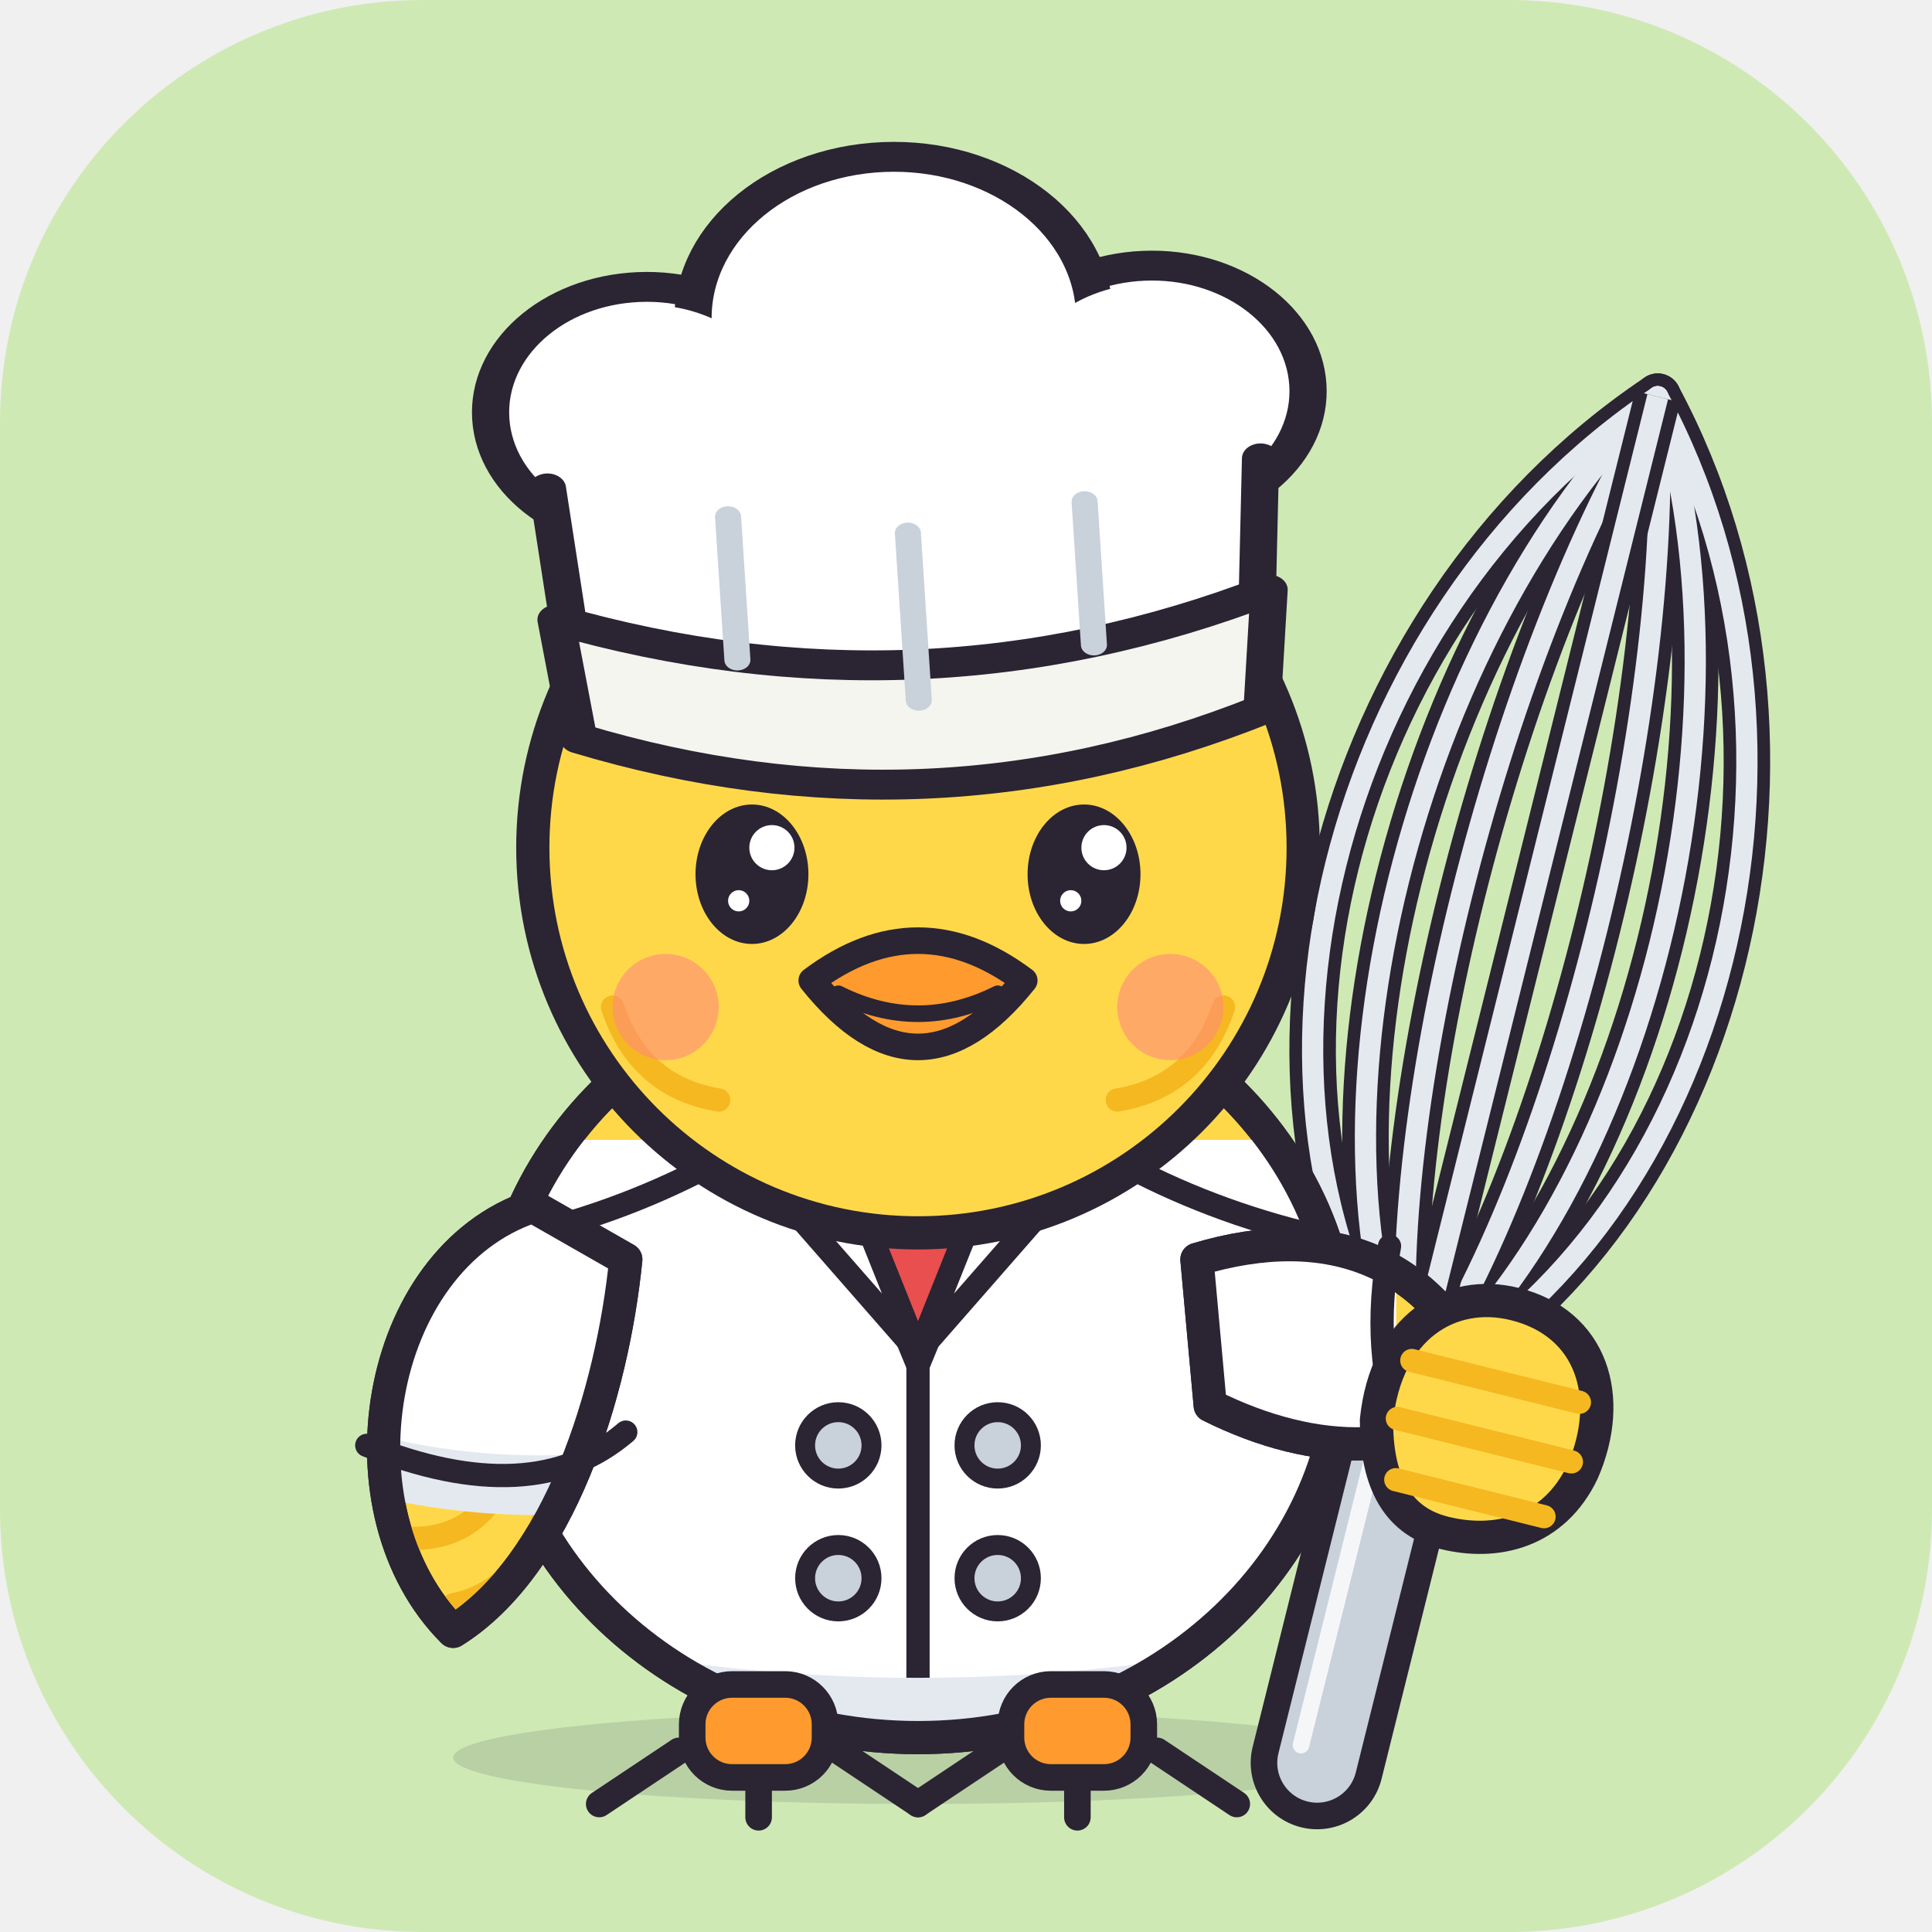
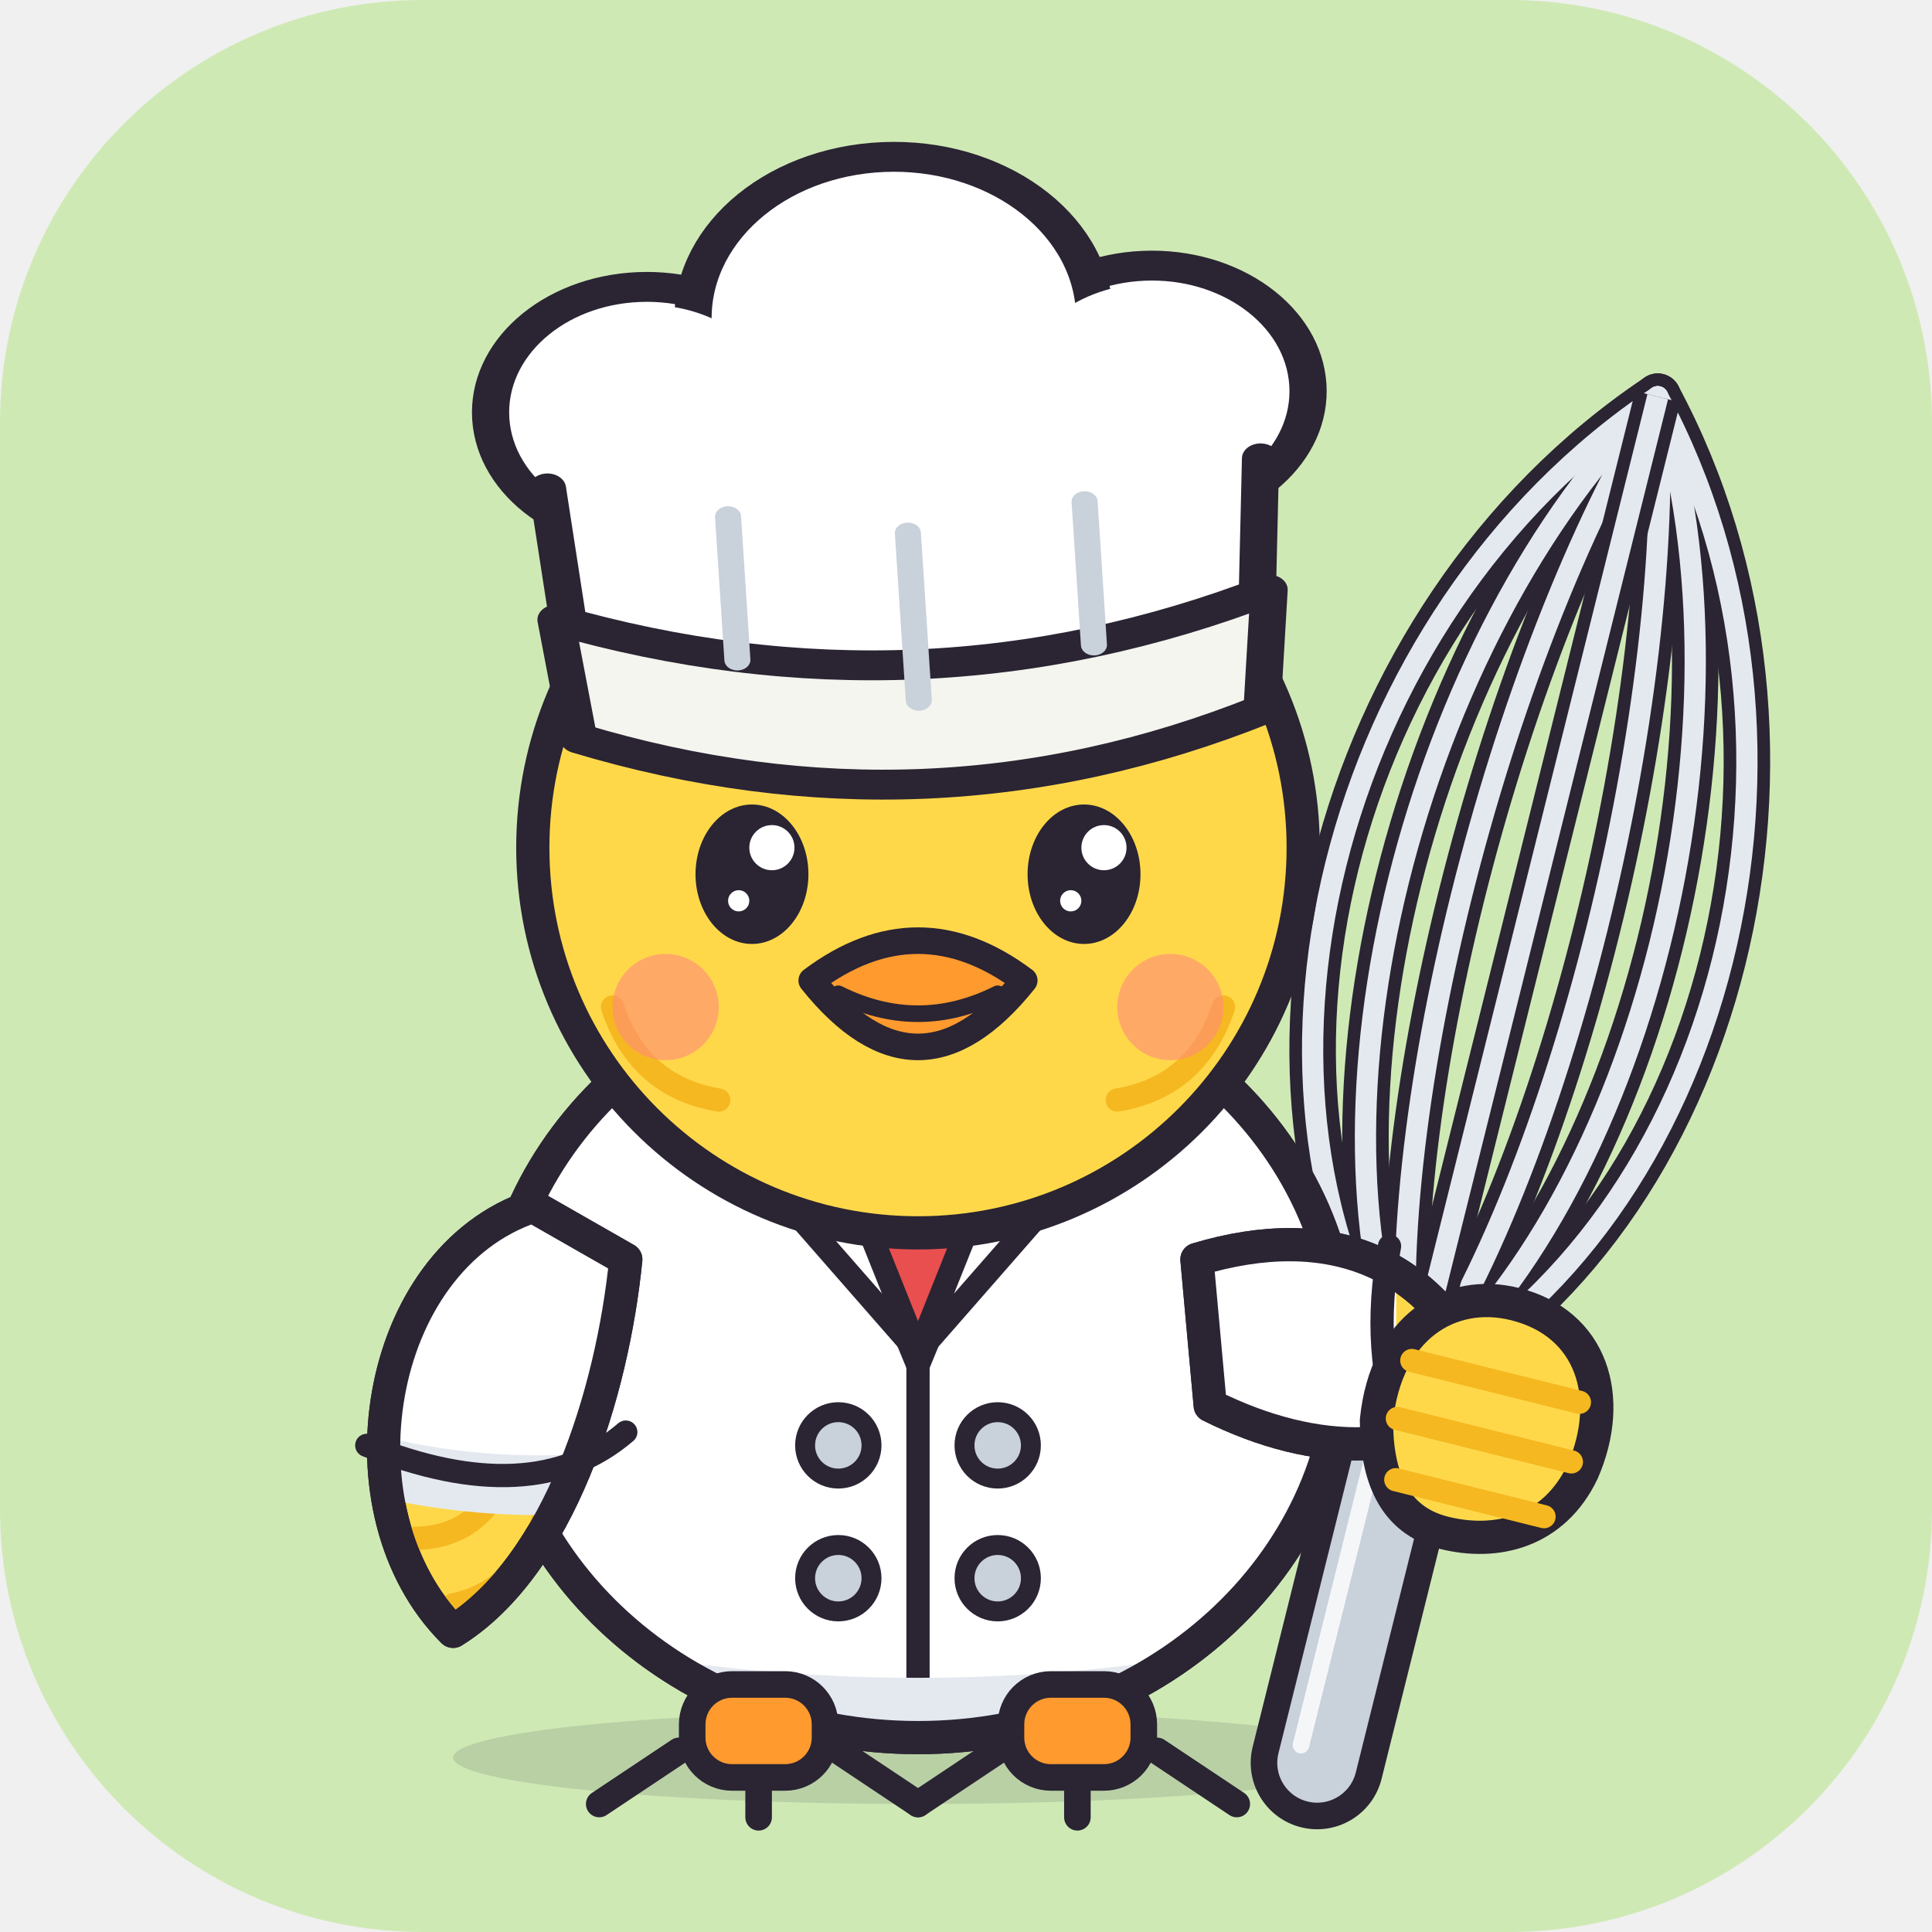
<svg xmlns="http://www.w3.org/2000/svg" viewBox="0 0 256 256">
  <rect width="256" height="256" rx="56" fill="#CFE9B5" />
  <g transform="translate(9 12) scale(.88)">
    <ellipse cx="128" cy="251" rx="70" ry="7" fill="#2A2433" opacity=".13" />
    <g transform="translate(206 20) rotate(14 0 160)">
      <g>
        <path d="M0 176 C-40 140 -40 66 0 22 C40 66 40 140 0 176 Z" fill="none" stroke="#2A2433" stroke-width="7" stroke-linejoin="round" />
        <path d="M0 176 C-27 140 -27 66 0 22 C27 66 27 140 0 176 Z" fill="none" stroke="#2A2433" stroke-width="7" stroke-linejoin="round" />
        <path d="M0 176 C-14 140 -14 66 0 22 C14 66 14 140 0 176 Z" fill="none" stroke="#2A2433" stroke-width="7" stroke-linejoin="round" />
        <path d="M0 176 C-40 140 -40 66 0 22 C40 66 40 140 0 176 Z" fill="none" stroke="#E4E9EF" stroke-width="3.2" stroke-linejoin="round" />
        <path d="M0 176 C-27 140 -27 66 0 22 C27 66 27 140 0 176 Z" fill="none" stroke="#E4E9EF" stroke-width="3.2" stroke-linejoin="round" />
        <path d="M0 176 C-14 140 -14 66 0 22 C14 66 14 140 0 176 Z" fill="none" stroke="#E4E9EF" stroke-width="3.2" stroke-linejoin="round" />
      </g>
      <path d="M0 22 V176" stroke="#2A2433" stroke-width="7" />
      <path d="M0 22 V176" stroke="#E4E9EF" stroke-width="3.2" />
      <rect x="-9" y="170" width="18" height="12" rx="4" fill="#B9C2CD" stroke="#2A2433" stroke-width="4" />
      <rect x="-8" y="180" width="16" height="62" rx="8" fill="#C9D1DB" stroke="#2A2433" stroke-width="4" />
      <path d="M-3 188 V232" stroke="#fff" stroke-width="2.5" stroke-linecap="round" opacity=".8" />
    </g>
    <ellipse cx="128" cy="190" rx="64" ry="58" fill="#FFD84A" stroke="#2A2433" stroke-width="5" />
    <defs>
      <clipPath id="body-clip">
        <ellipse cx="128" cy="190" rx="64" ry="58" />
      </clipPath>
    </defs>
    <g clip-path="url(#body-clip)">
-       <rect x="60" y="158" width="136" height="100" fill="#FFFFFF" />
+       <rect x="60" y="130" width="136" height="130" fill="#FFFFFF" />
      <path d="M128 168 V250" stroke="#2A2433" stroke-width="3.5" />
-       <path d="M70 172 Q86 168 100 160 M186 172 Q170 168 156 160" stroke="#2A2433" stroke-width="3.5" fill="none" stroke-linecap="round" />
      <path d="M62 236 Q128 252 194 236" stroke="#E4E9EF" stroke-width="10" fill="none" />
    </g>
    <ellipse cx="128" cy="190" rx="64" ry="58" fill="none" stroke="#2A2433" stroke-width="5" />
    <path d="M114 158 L128 192 L142 158 Z" fill="#E94F4F" stroke="#2A2433" stroke-width="3.5" stroke-linejoin="round" />
    <path d="M100 158 L128 190 L116 160 Z M156 158 L128 190 L140 160 Z" fill="#FFFFFF" stroke="#2A2433" stroke-width="3.5" stroke-linejoin="round" />
    <g fill="#C9D1DB" stroke="#2A2433" stroke-width="3">
      <circle cx="116" cy="204" r="5" />
      <circle cx="140" cy="204" r="5" />
      <circle cx="116" cy="224" r="5" />
      <circle cx="140" cy="224" r="5" />
    </g>
    <g fill="#FF9A2E" stroke="#2A2433" stroke-width="4" stroke-linejoin="round" stroke-linecap="round">
      <path d="M92 250 L80 258 M104 252 L104 260 M116 250 L128 258" />
      <path d="M140 250 L128 258 M152 252 L152 260 M164 250 L176 258" />
      <rect x="94" y="240" width="20" height="14" rx="6" />
      <rect x="142" y="240" width="20" height="14" rx="6" />
    </g>
    <path d="M70 168 C46 176 40 214 58 232 C74 222 82 196 84 176 Z" fill="#FFD84A" stroke="#2A2433" stroke-width="5" stroke-linejoin="round" />
    <path d="M52 218 Q62 218 66 208 M58 228 Q68 226 72 214" stroke="#F5B820" stroke-width="3.5" fill="none" stroke-linecap="round" />
    <defs>
      <clipPath id="wing-l">
        <path d="M70 168 C46 176 40 214 58 232 C74 222 82 196 84 176 Z" />
      </clipPath>
      <clipPath id="wing-r">
        <path d="M170 176 C190 170 206 176 214 196 C204 206 188 206 172 198 Z" />
      </clipPath>
    </defs>
    <g clip-path="url(#wing-l)">
      <path d="M30 150 H110 V204 Q70 214 30 200 Z" fill="#FFFFFF" />
      <path d="M36 204 Q70 216 108 204" stroke="#E4E9EF" stroke-width="9" fill="none" />
    </g>
    <path d="M70 168 C46 176 40 214 58 232 C74 222 82 196 84 176 Z" fill="none" stroke="#2A2433" stroke-width="5" stroke-linejoin="round" />
    <path d="M45 204 Q70 214 84 202" stroke="#2A2433" stroke-width="3.5" fill="none" stroke-linecap="round" />
    <circle cx="128" cy="114" r="58" fill="#FFD84A" stroke="#2A2433" stroke-width="5" />
    <path d="M82 138 Q86 150 98 152 M174 138 Q170 150 158 152" stroke="#F5B820" stroke-width="3.5" fill="none" stroke-linecap="round" />
    <ellipse cx="103" cy="118" rx="8.5" ry="10.5" fill="#2A2433" />
    <ellipse cx="153" cy="118" rx="8.5" ry="10.5" fill="#2A2433" />
    <circle cx="106" cy="114" r="3.4" fill="#fff" />
    <circle cx="156" cy="114" r="3.4" fill="#fff" />
    <circle cx="101" cy="122" r="1.6" fill="#fff" />
    <circle cx="151" cy="122" r="1.6" fill="#fff" />
    <circle cx="90" cy="138" r="8" fill="#FF8A7A" opacity=".6" />
    <circle cx="166" cy="138" r="8" fill="#FF8A7A" opacity=".6" />
    <path d="M112 134 Q128 122 144 134 Q128 154 112 134 Z" fill="#FF9A2E" stroke="#2A2433" stroke-width="4" stroke-linejoin="round" />
    <path d="M116 136 Q128 142 140 136" stroke="#2A2433" stroke-width="2.5" fill="none" stroke-linecap="round" />
    <g transform="translate(0 -2) translate(128 92) scale(1.12 .9) rotate(-3) translate(-128 -92)">
      <g stroke="#2A2433" stroke-width="5" stroke-linejoin="round" fill="#FFFFFF">
        <circle cx="94" cy="44" r="21" />
        <circle cx="162" cy="44" r="21" />
        <circle cx="128" cy="30" r="27" />
      </g>
      <g fill="#FFFFFF">
        <circle cx="94" cy="44" r="18" />
        <circle cx="162" cy="44" r="18" />
        <circle cx="128" cy="30" r="24" />
        <rect x="84" y="46" width="88" height="34" />
      </g>
      <path d="M80 56 L82 84 Q128 100 174 84 L176 56" fill="#FFFFFF" stroke="#2A2433" stroke-width="5" stroke-linejoin="round" stroke-linecap="round" />
      <path d="M80 78 Q128 98 176 78 L174 98 Q128 118 82 98 Z" fill="#F3F5EE" stroke="#2A2433" stroke-width="5" stroke-linejoin="round" />
      <path d="M104 62 V86 M128 66 V94 M152 62 V86" stroke="#C9D1DB" stroke-width="3.5" stroke-linecap="round" />
    </g>
    <path d="M170 176 C190 170 206 176 214 196 C204 206 188 206 172 198 Z" fill="#FFD84A" stroke="#2A2433" stroke-width="5" stroke-linejoin="round" />
    <g clip-path="url(#wing-r)">
      <rect x="160" y="160" width="40" height="60" fill="#FFFFFF" />
    </g>
    <path d="M170 176 C190 170 206 176 214 196 C204 206 188 206 172 198 Z" fill="none" stroke="#2A2433" stroke-width="5" stroke-linejoin="round" />
    <path d="M199 174 Q196 190 201 203" stroke="#2A2433" stroke-width="3.5" fill="none" stroke-linecap="round" />
    <g transform="rotate(14 214 190)">
      <path d="M200 204 C198 190 206 182 216 182 C228 182 234 192 232 204 C230 214 222 218 214 218 C206 218 202 212 200 204 Z" fill="#FFD84A" stroke="#2A2433" stroke-width="5" stroke-linejoin="round" />
      <path d="M203 194 H229 M203 203 H230 M205 212 H228" stroke="#F5B820" stroke-width="3.5" stroke-linecap="round" />
    </g>
  </g>
</svg>
